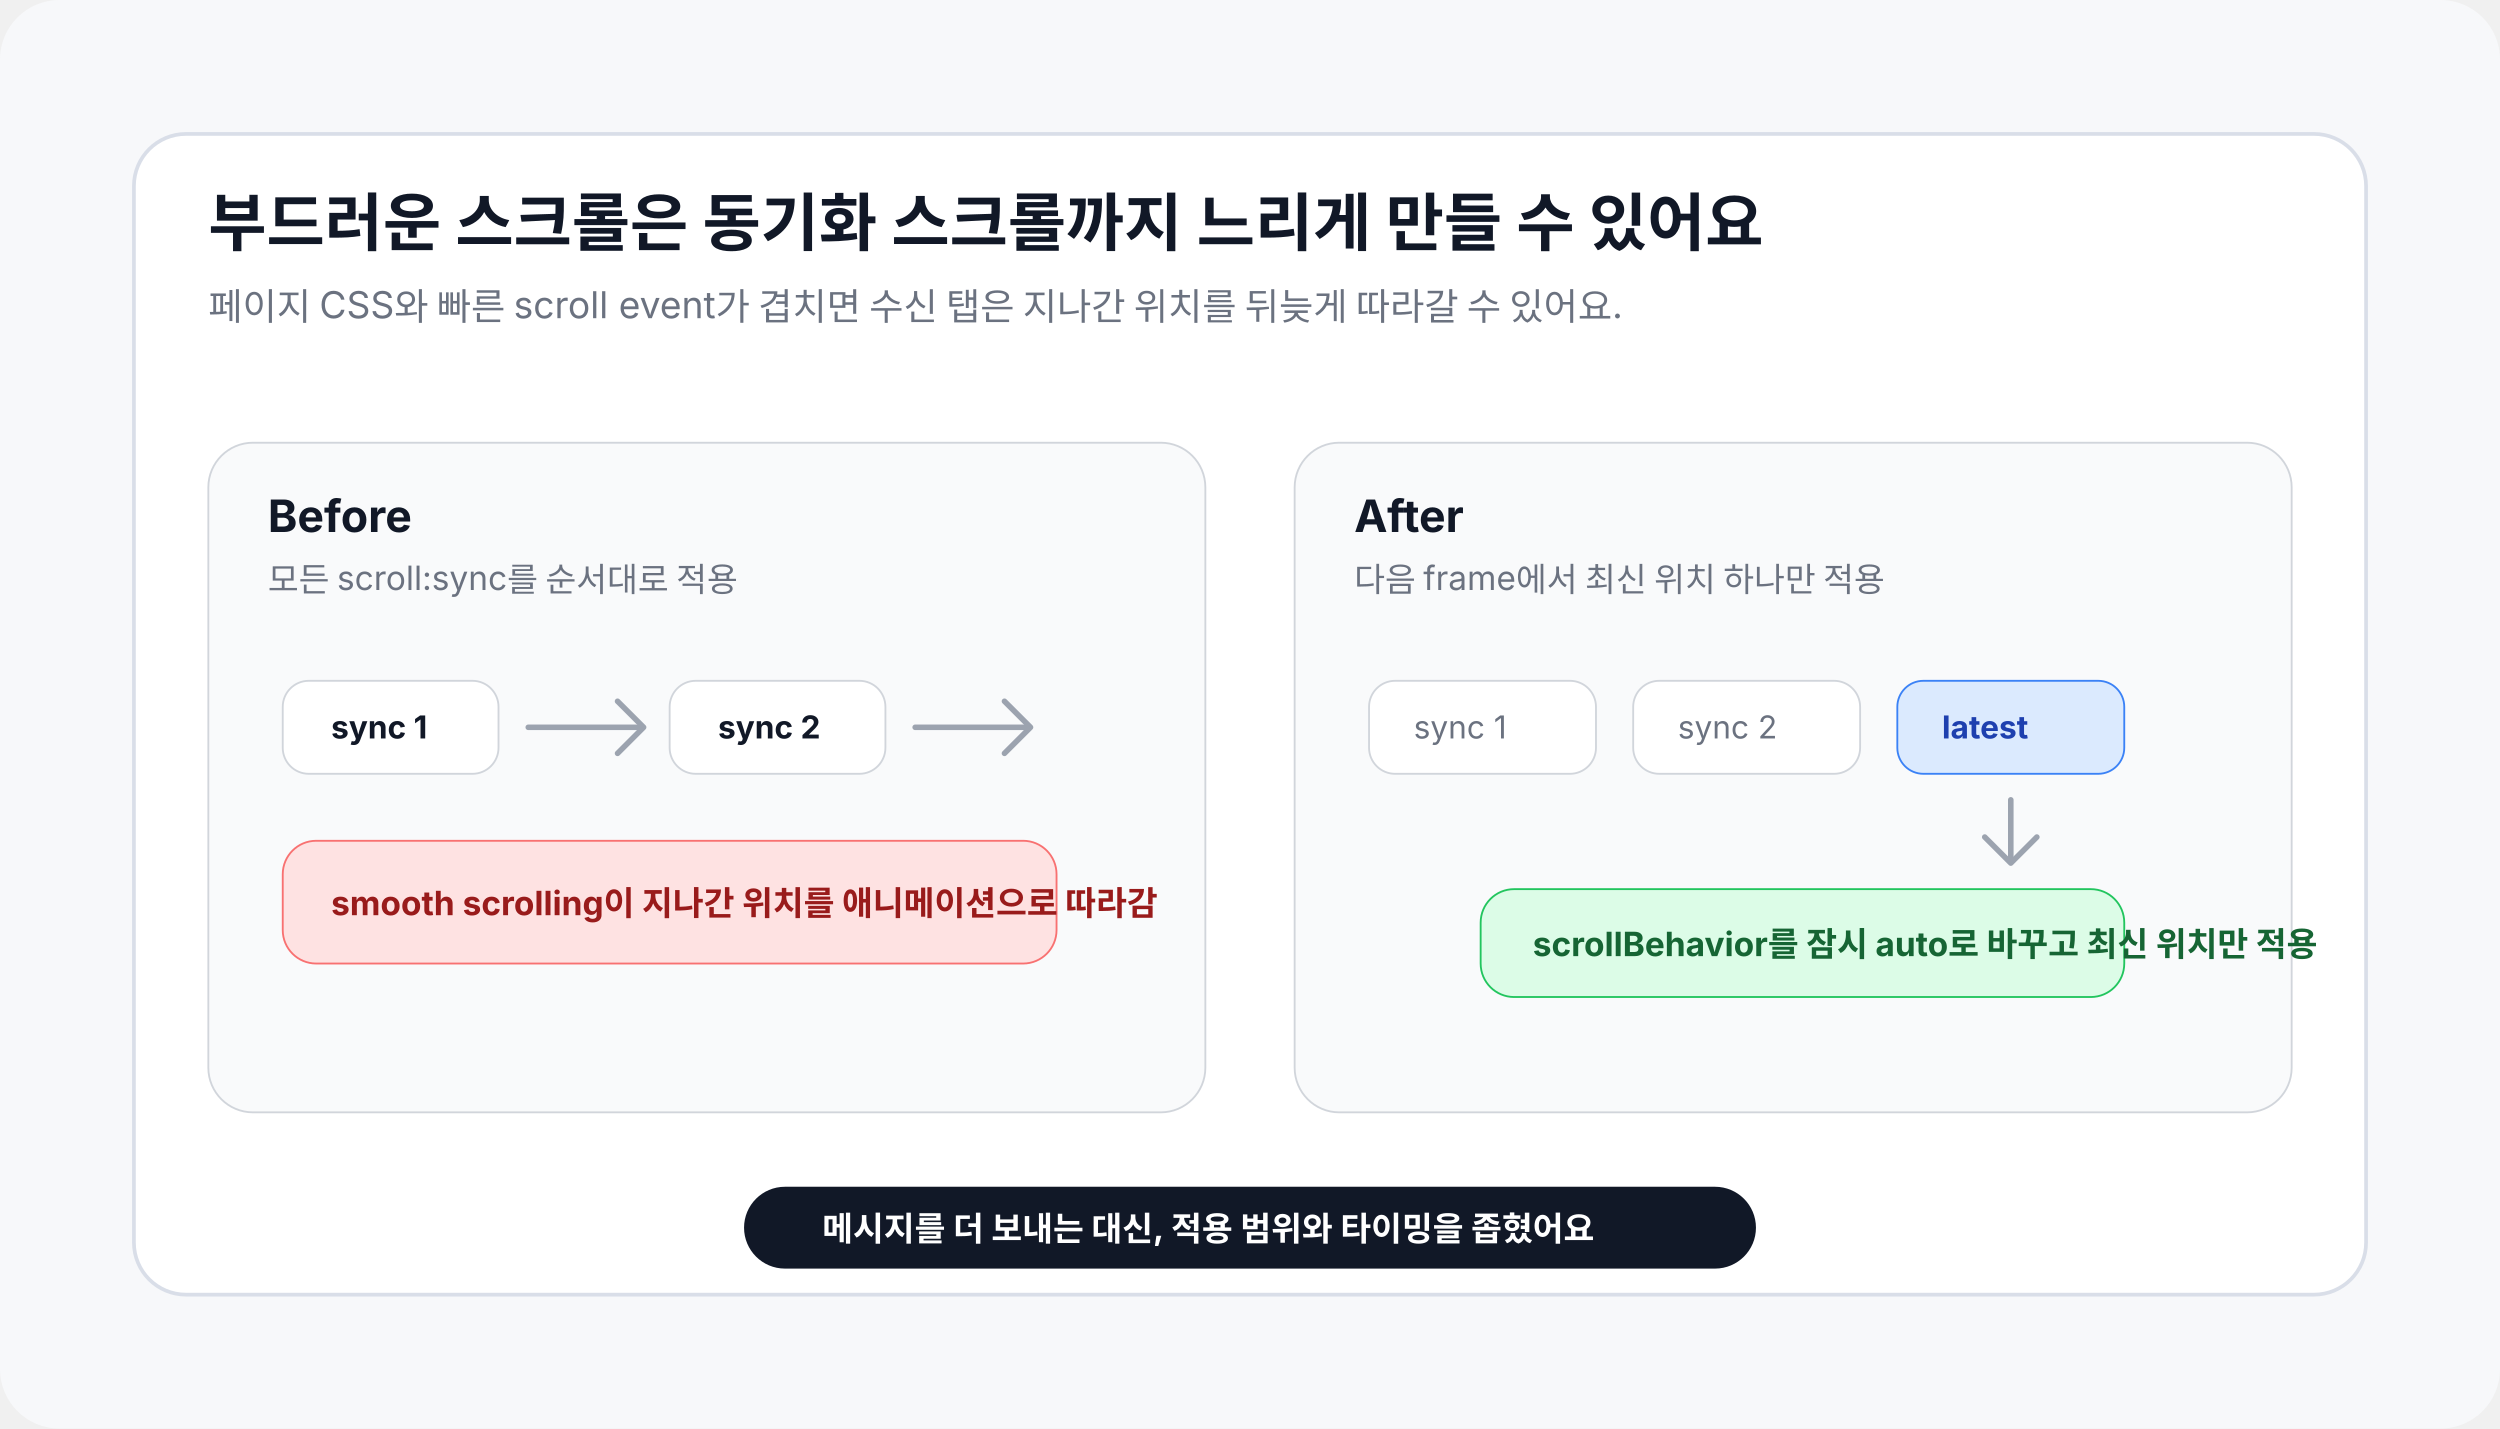
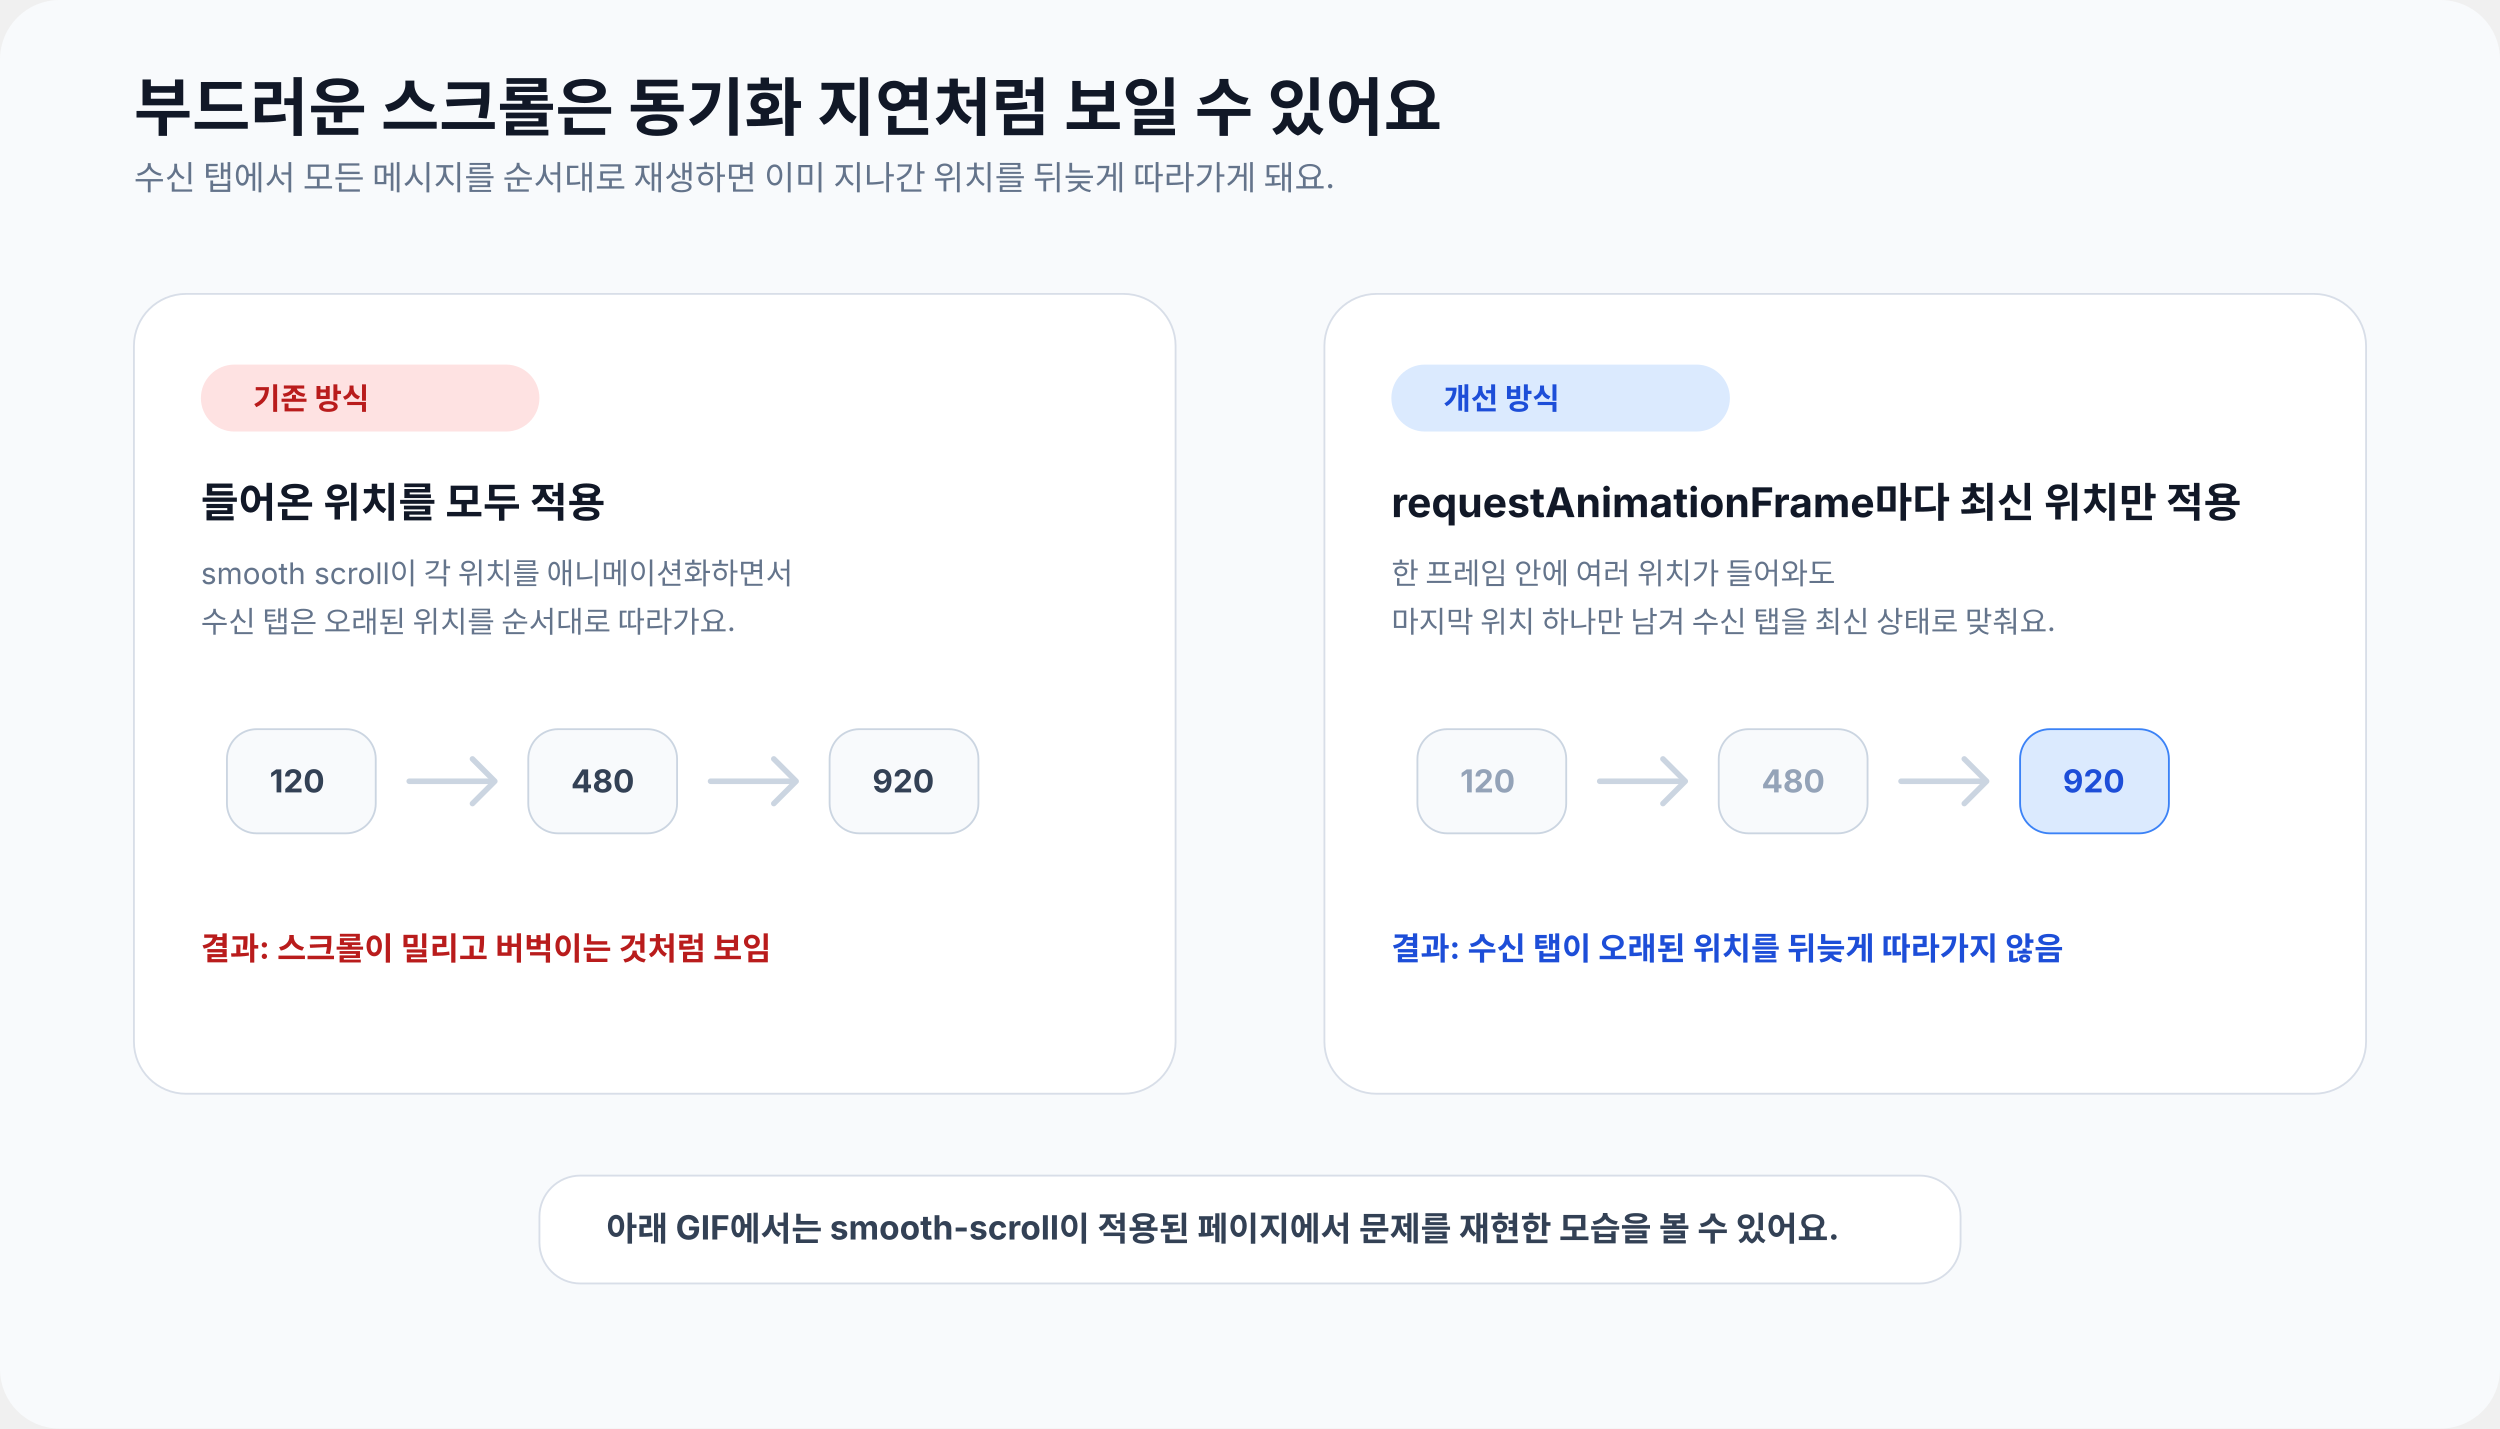
<svg xmlns="http://www.w3.org/2000/svg" width="1344" height="768" viewBox="0 0 1344 768" fill="none">
-   <rect width="1344" height="768" rx="32" fill="#F7F8FA" />
-   <rect x="72" y="72" width="1200" height="624" rx="28" fill="white" stroke="#D9DEE8" stroke-width="2" />
-   <text x="112" y="132" fill="#111827" font-family="Inter, Apple SD Gothic Neo, sans-serif" font-size="34" font-weight="700">부드러운 스크롤은 동기화 스크롤까지 느리게 만들 수 있어요</text>
-   <text x="112" y="172" fill="#6B7280" font-family="Inter, Apple SD Gothic Neo, sans-serif" font-size="20">페이지 CSS와 빠른 scroll event가 겹치면 수신 탭은 지나간 위치를 뒤늦게 따라갈 수 있어요.</text>
-   <rect x="112" y="238" width="536" height="360" rx="24" fill="#F9FAFB" stroke="#D1D5DB" />
-   <text x="144" y="286" fill="#111827" font-family="Inter, Apple SD Gothic Neo, sans-serif" font-size="24" font-weight="700">Before</text>
-   <text x="144" y="318" fill="#6B7280" font-family="Inter, Apple SD Gothic Neo, sans-serif" font-size="18">모든 scroll:sync를 순서대로 적용</text>
-   <g font-family="Inter, sans-serif">
-     <rect x="152" y="366" width="116" height="50" rx="14" fill="white" stroke="#D1D5DB" />
-     <text x="178" y="397" fill="#111827" font-size="17" font-weight="700">sync 1</text>
-     <path d="M284 391H344" stroke="#9CA3AF" stroke-width="3" stroke-linecap="round" />
-     <path d="M332 377L346 391L332 405" stroke="#9CA3AF" stroke-width="3" stroke-linecap="round" stroke-linejoin="round" />
-     <rect x="360" y="366" width="116" height="50" rx="14" fill="white" stroke="#D1D5DB" />
-     <text x="386" y="397" fill="#111827" font-size="17" font-weight="700">sync 2</text>
-     <path d="M492 391H552" stroke="#9CA3AF" stroke-width="3" stroke-linecap="round" />
-     <path d="M540 377L554 391L540 405" stroke="#9CA3AF" stroke-width="3" stroke-linecap="round" stroke-linejoin="round" />
-     <rect x="152" y="452" width="416" height="66" rx="18" fill="#FEE2E2" stroke="#F87171" />
-     <text x="178" y="492" fill="#991B1B" font-family="Inter, Apple SD Gothic Neo, sans-serif" font-size="18" font-weight="700">smooth scrolling이 지나간 위치를 애니메이션으로 따라감</text>
+   <rect width="1344" height="768" rx="32" fill="#F8FAFC" />
+   <text x="72" y="70" fill="#111827" font-family="Inter, Apple SD Gothic Neo, sans-serif" font-size="34" font-weight="700">부드러운 스크롤은 동기화 지연처럼 보일 수 있어요</text>
+   <text x="72" y="102" fill="#64748B" font-family="Inter, Apple SD Gothic Neo, sans-serif" font-size="18">수신 탭에서 모든 메시지를 순서대로 재생하면 이미 지나간 위치를 뒤늦게 따라가게 돼요.</text>
+   <g font-family="Inter, Apple SD Gothic Neo, sans-serif">
+     <rect x="72" y="158" width="560" height="430" rx="28" fill="white" stroke="#D8DEE8" />
+     <rect x="108" y="196" width="182" height="36" rx="18" fill="#FEE2E2" />
+     <text x="136" y="220" fill="#B91C1C" font-size="16" font-weight="700">기존 방식</text>
+     <text x="108" y="278" fill="#111827" font-size="22" font-weight="700">들어온 위치를 모두 적용</text>
+     <text x="108" y="314" fill="#64748B" font-size="16">smooth scroll이 각 위치를 애니메이션화하면서</text>
+     <text x="108" y="340" fill="#64748B" font-size="16">수신 탭은 오래된 위치를 순서대로 따라가요.</text>
+     <rect x="122" y="392" width="80" height="56" rx="16" fill="#F8FAFC" stroke="#CBD5E1" />
+     <text x="145" y="426" fill="#334155" font-size="17" font-weight="700">120</text>
+     <path d="M220 420H264" stroke="#CBD5E1" stroke-width="3" stroke-linecap="round" />
+     <path d="M254 408L266 420L254 432" stroke="#CBD5E1" stroke-width="3" stroke-linecap="round" stroke-linejoin="round" />
+     <rect x="284" y="392" width="80" height="56" rx="16" fill="#F8FAFC" stroke="#CBD5E1" />
+     <text x="307" y="426" fill="#334155" font-size="17" font-weight="700">480</text>
+     <path d="M382 420H426" stroke="#CBD5E1" stroke-width="3" stroke-linecap="round" />
+     <path d="M416 408L428 420L416 432" stroke="#CBD5E1" stroke-width="3" stroke-linecap="round" stroke-linejoin="round" />
+     <rect x="446" y="392" width="80" height="56" rx="16" fill="#F8FAFC" stroke="#CBD5E1" />
+     <text x="469" y="426" fill="#334155" font-size="17" font-weight="700">920</text>
+     <text x="108" y="516" fill="#B91C1C" font-size="17" font-weight="700">결과: 스크롤이 밀리고 버벅이는 것처럼 보임</text>
+     <rect x="712" y="158" width="560" height="430" rx="28" fill="white" stroke="#D8DEE8" />
+     <rect x="748" y="196" width="182" height="36" rx="18" fill="#DBEAFE" />
+     <text x="776" y="220" fill="#1D4ED8" font-size="16" font-weight="700">개선 방식</text>
+     <text x="748" y="278" fill="#111827" font-size="22" font-weight="700">requestAnimationFrame마다 최신 위치만 적용</text>
+     <text x="748" y="314" fill="#64748B" font-size="16">한 프레임 안에 여러 위치가 들어와도</text>
+     <text x="748" y="340" fill="#64748B" font-size="16">마지막 위치 하나만 남겨 수신 탭을 최신 상태로 맞춰요.</text>
+     <rect x="762" y="392" width="80" height="56" rx="16" fill="#F8FAFC" stroke="#CBD5E1" />
+     <text x="785" y="426" fill="#94A3B8" font-size="17" font-weight="700">120</text>
+     <path d="M860 420H904" stroke="#CBD5E1" stroke-width="3" stroke-linecap="round" />
+     <path d="M894 408L906 420L894 432" stroke="#CBD5E1" stroke-width="3" stroke-linecap="round" stroke-linejoin="round" />
+     <rect x="924" y="392" width="80" height="56" rx="16" fill="#F8FAFC" stroke="#CBD5E1" />
+     <text x="947" y="426" fill="#94A3B8" font-size="17" font-weight="700">480</text>
+     <path d="M1022 420H1066" stroke="#CBD5E1" stroke-width="3" stroke-linecap="round" />
+     <path d="M1056 408L1068 420L1056 432" stroke="#CBD5E1" stroke-width="3" stroke-linecap="round" stroke-linejoin="round" />
+     <rect x="1086" y="392" width="80" height="56" rx="16" fill="#DBEAFE" stroke="#3B82F6" />
+     <text x="1109" y="426" fill="#1D4ED8" font-size="17" font-weight="700">920</text>
+     <text x="748" y="516" fill="#1D4ED8" font-size="17" font-weight="700">결과: 수신 탭이 오래된 위치를 뒤늦게 따라가지 않음</text>
  </g>
-   <rect x="696" y="238" width="536" height="360" rx="24" fill="#F9FAFB" stroke="#D1D5DB" />
-   <text x="728" y="286" fill="#111827" font-family="Inter, Apple SD Gothic Neo, sans-serif" font-size="24" font-weight="700">After</text>
-   <text x="728" y="318" fill="#6B7280" font-family="Inter, Apple SD Gothic Neo, sans-serif" font-size="18">다음 frame에서 최신 위치 하나만 적용</text>
-   <g font-family="Inter, Apple SD Gothic Neo, sans-serif">
-     <rect x="736" y="366" width="122" height="50" rx="14" fill="white" stroke="#D1D5DB" />
-     <text x="760" y="397" fill="#6B7280" font-size="17">sync 1</text>
-     <rect x="878" y="366" width="122" height="50" rx="14" fill="white" stroke="#D1D5DB" />
-     <text x="902" y="397" fill="#6B7280" font-size="17">sync 2</text>
-     <rect x="1020" y="366" width="122" height="50" rx="14" fill="#DBEAFE" stroke="#3B82F6" />
-     <text x="1044" y="397" fill="#1E40AF" font-size="17" font-weight="700">latest</text>
-     <path d="M1081 430V462" stroke="#9CA3AF" stroke-width="3" stroke-linecap="round" />
-     <path d="M1067 450L1081 464L1095 450" stroke="#9CA3AF" stroke-width="3" stroke-linecap="round" stroke-linejoin="round" />
-     <rect x="796" y="478" width="346" height="58" rx="18" fill="#DCFCE7" stroke="#22C55E" />
-     <text x="824" y="514" fill="#166534" font-size="18" font-weight="700">scrollBehavior를 잠시 auto로 바꾸고 최신 위치만 적용</text>
-   </g>
-   <rect x="400" y="638" width="544" height="44" rx="22" fill="#111827" />
-   <text x="442" y="667" fill="white" font-family="Inter, Apple SD Gothic Neo, sans-serif" font-size="18" font-weight="700">메시지를 더 보내는 대신, 적용 범위와 타이밍을 좁혔어요</text>
+   <rect x="290" y="632" width="764" height="58" rx="22" fill="white" stroke="#D8DEE8" />
+   <text x="326" y="667" fill="#334155" font-family="Inter, Apple SD Gothic Neo, sans-serif" font-size="18" font-weight="700">아래 GIF에서는 smooth-scroll이 적용된 페이지에서 문제를 재현한 모습을 볼 수 있어요.</text>
</svg>
